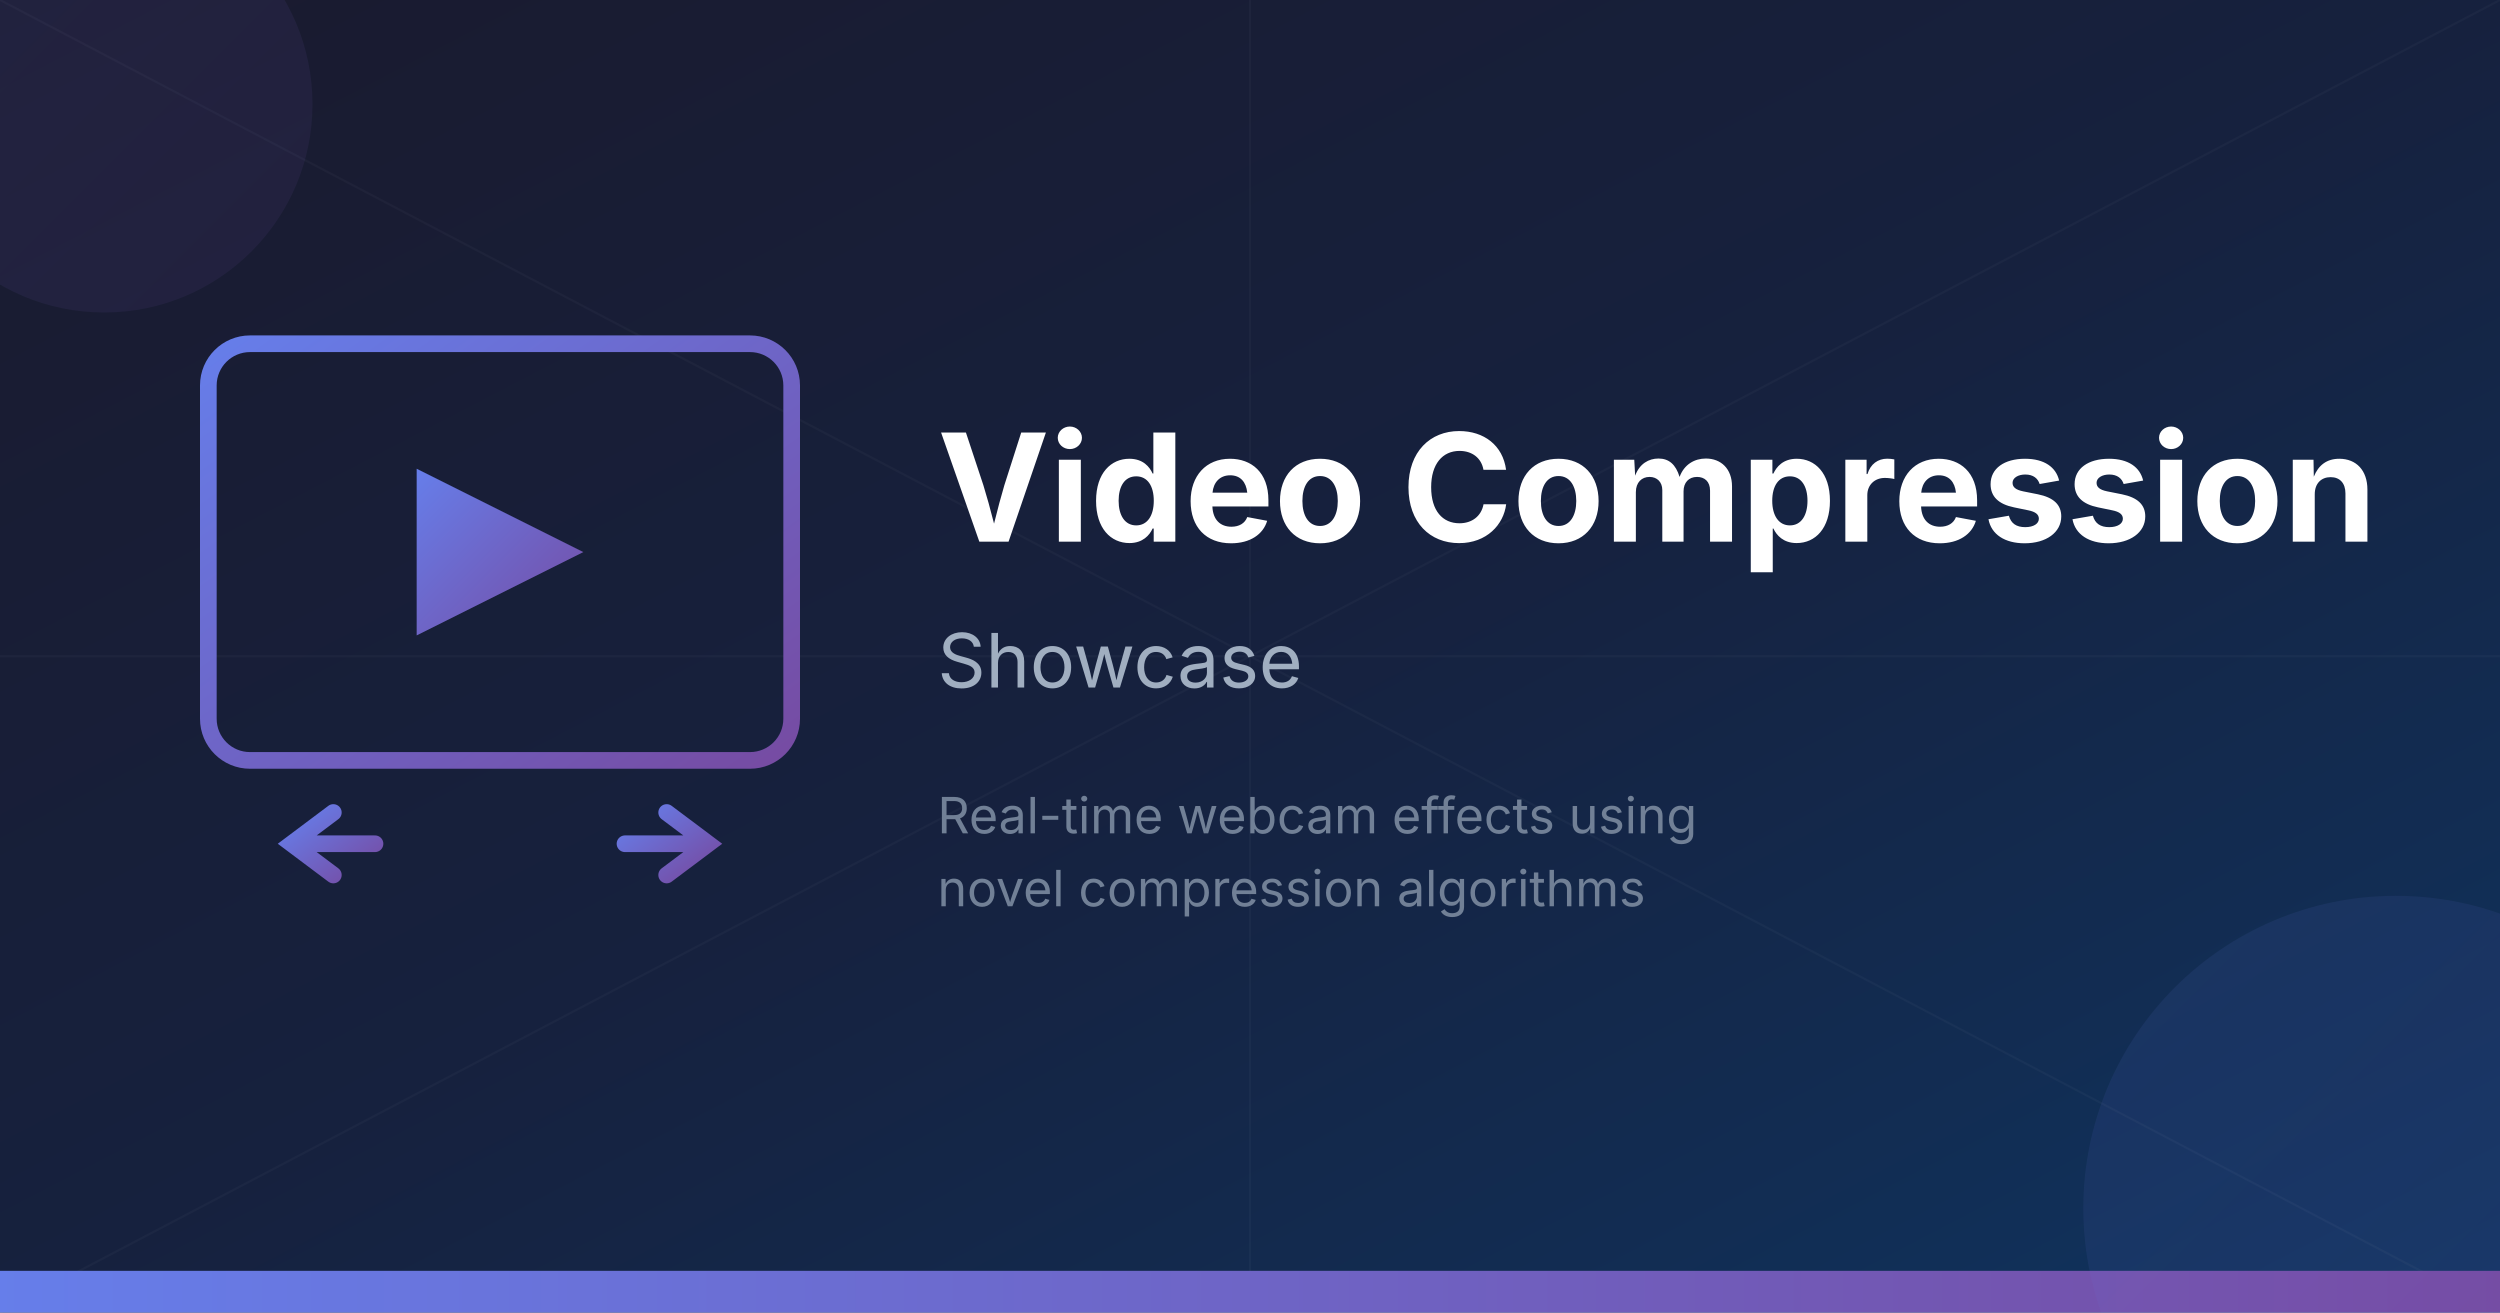
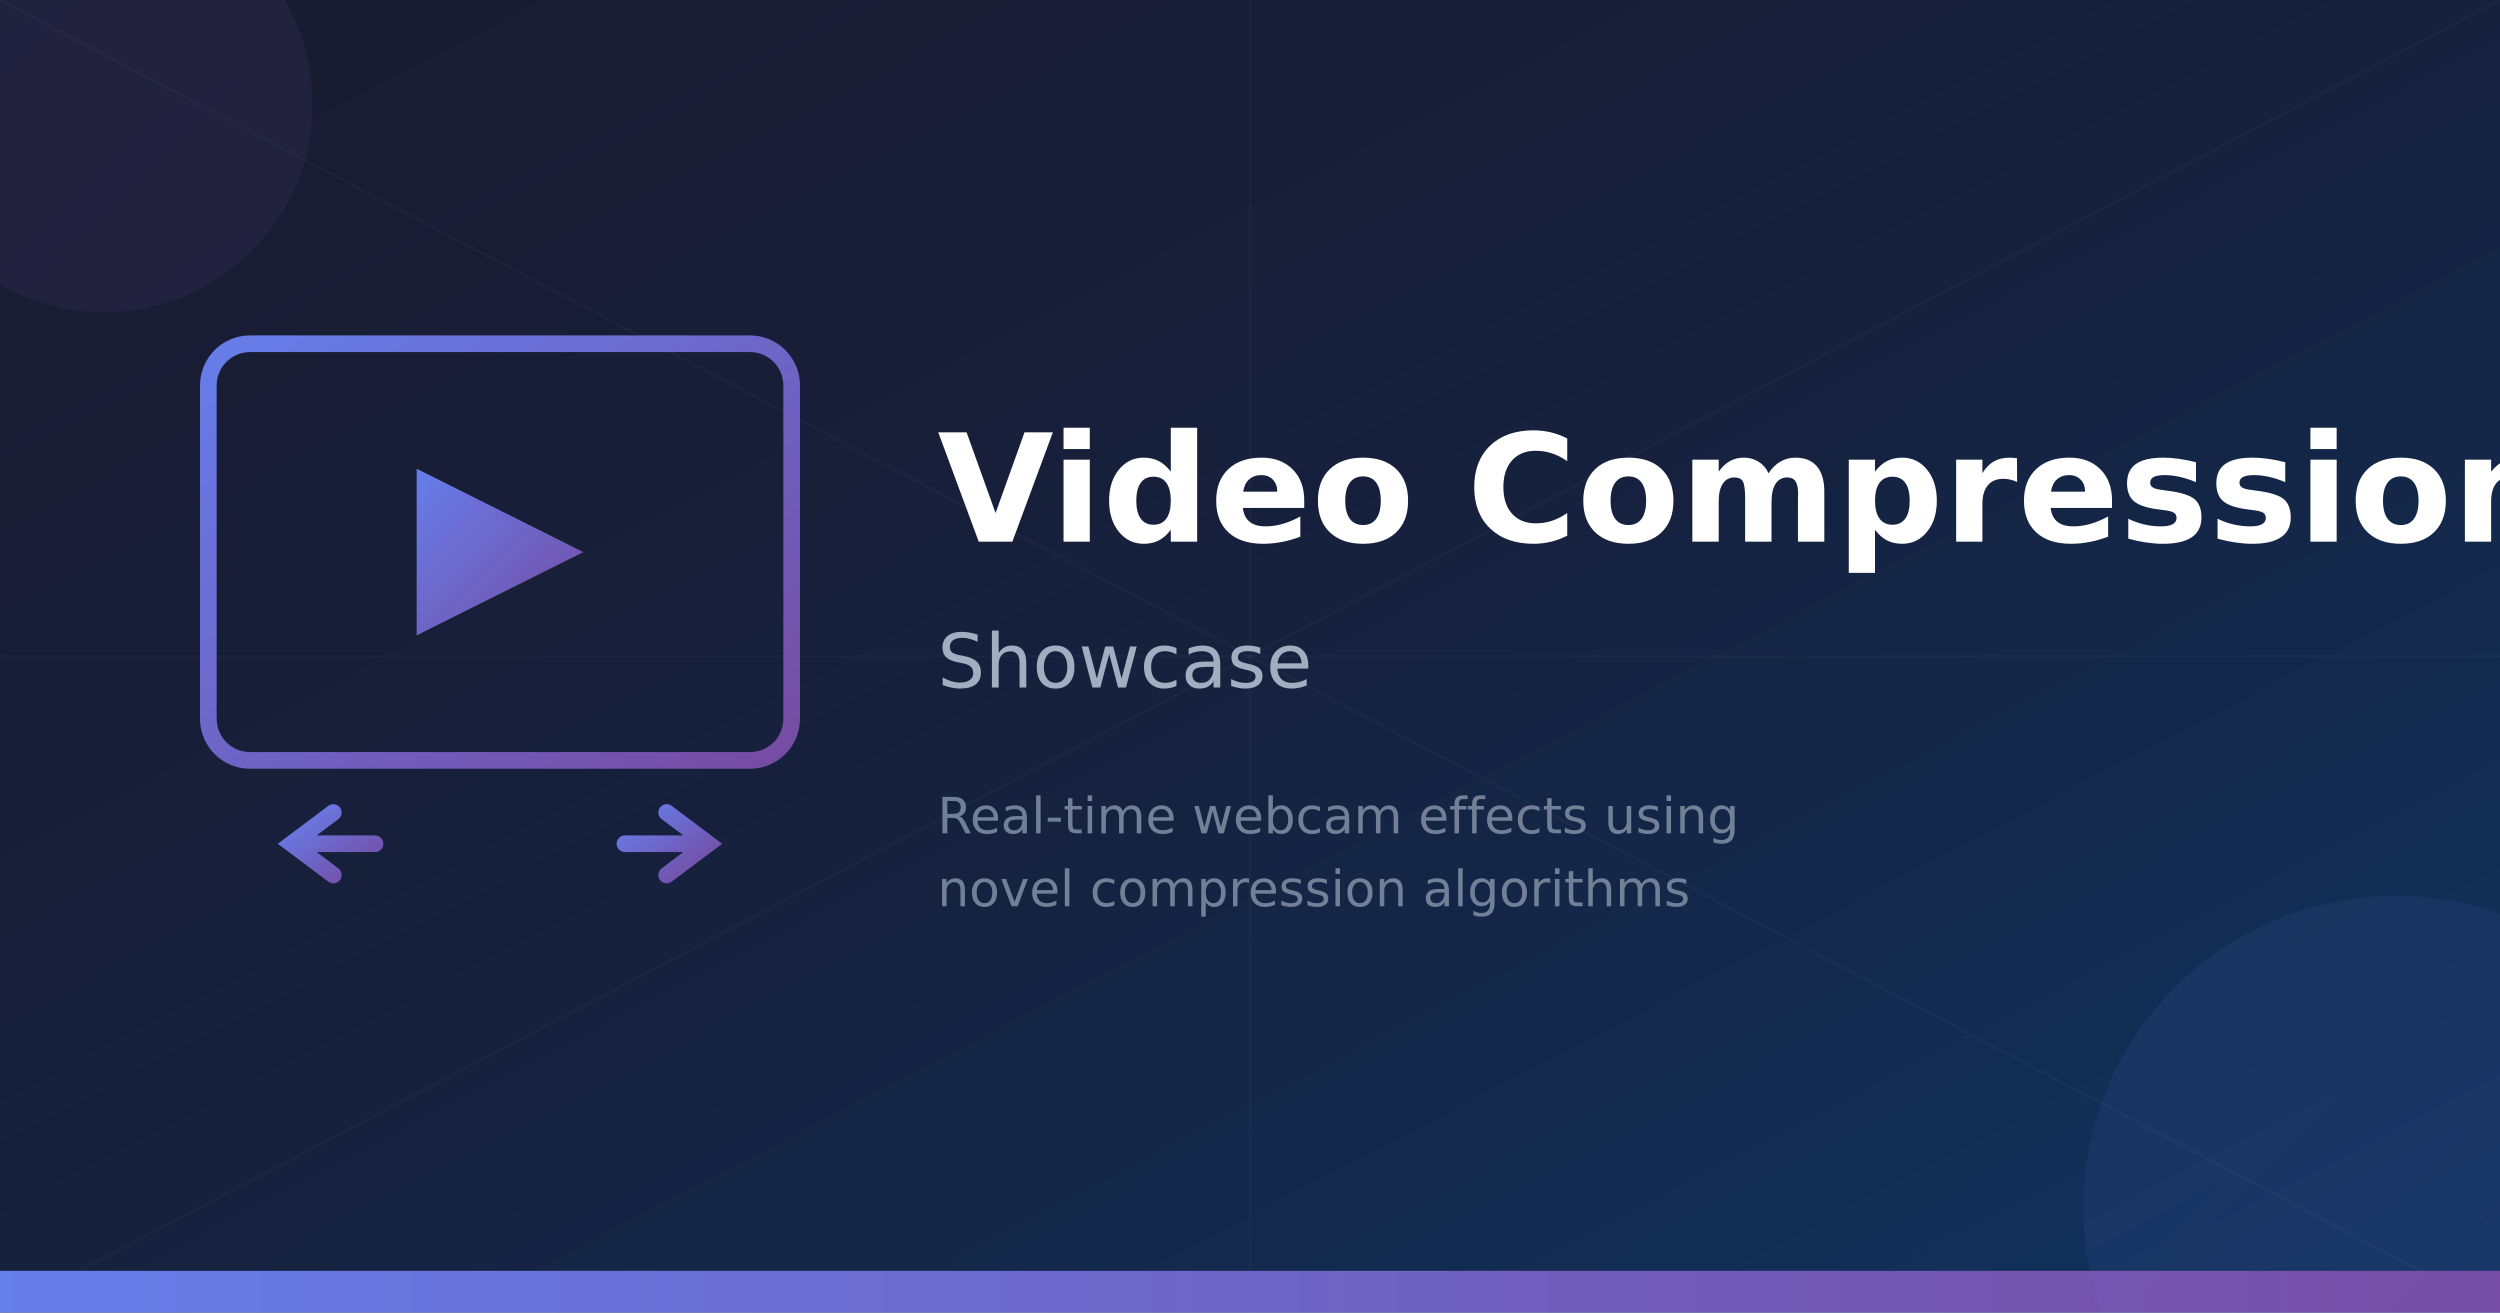
<svg xmlns="http://www.w3.org/2000/svg" viewBox="0 0 1200 630">
  <defs>
    <linearGradient id="bgGrad" x1="0%" y1="0%" x2="100%" y2="100%">
      <stop offset="0%" style="stop-color:#1a1a2e" />
      <stop offset="50%" style="stop-color:#16213e" />
      <stop offset="100%" style="stop-color:#0f3460" />
    </linearGradient>
    <linearGradient id="accentGrad" x1="0%" y1="0%" x2="100%" y2="0%">
      <stop offset="0%" style="stop-color:#667eea" />
      <stop offset="100%" style="stop-color:#764ba2" />
    </linearGradient>
    <linearGradient id="iconGrad" x1="0%" y1="0%" x2="100%" y2="100%">
      <stop offset="0%" style="stop-color:#667eea" />
      <stop offset="100%" style="stop-color:#764ba2" />
    </linearGradient>
  </defs>
  <rect width="1200" height="630" fill="url(#bgGrad)" />
  <g stroke="#ffffff" stroke-opacity="0.03" stroke-width="1">
    <line x1="0" y1="0" x2="1200" y2="630" />
    <line x1="0" y1="630" x2="1200" y2="0" />
    <line x1="600" y1="0" x2="600" y2="630" />
    <line x1="0" y1="315" x2="1200" y2="315" />
  </g>
  <g transform="translate(100, 165)">
    <rect x="0" y="0" width="280" height="200" rx="20" fill="none" stroke="url(#iconGrad)" stroke-width="8" />
    <polygon points="100,60 100,140 180,100" fill="url(#iconGrad)" />
    <g stroke="url(#iconGrad)" stroke-width="8" stroke-linecap="round" fill="none">
      <path d="M40,240 L80,240 M60,225 L40,240 L60,255" />
      <path d="M240,240 L200,240 M220,225 L240,240 L220,255" />
    </g>
  </g>
  <g transform="translate(450, 200)">
-     <text x="0" y="60" font-family="system-ui, -apple-system, sans-serif" font-size="72" font-weight="700" fill="#ffffff">
+     <text x="0" y="60" font-family="DejaVu Sans, Arial, sans-serif" font-size="72" font-weight="700" fill="#ffffff">
      Video Compression
    </text>
-     <text x="0" y="130" font-family="system-ui, -apple-system, sans-serif" font-size="36" font-weight="400" fill="#a0aec0">
+     <text x="0" y="130" font-family="DejaVu Sans, Arial, sans-serif" font-size="36" font-weight="400" fill="#a0aec0">
      Showcase
    </text>
-     <text x="0" y="200" font-family="system-ui, -apple-system, sans-serif" font-size="24" fill="#718096">
+     <text x="0" y="200" font-family="DejaVu Sans, Arial, sans-serif" font-size="24" fill="#718096">
      Real-time webcam effects using
    </text>
-     <text x="0" y="235" font-family="system-ui, -apple-system, sans-serif" font-size="24" fill="#718096">
+     <text x="0" y="235" font-family="DejaVu Sans, Arial, sans-serif" font-size="24" fill="#718096">
      novel compression algorithms
    </text>
  </g>
  <rect x="0" y="610" width="1200" height="20" fill="url(#accentGrad)" />
  <circle cx="50" cy="50" r="100" fill="url(#iconGrad)" opacity="0.1" />
  <circle cx="1150" cy="580" r="150" fill="url(#iconGrad)" opacity="0.1" />
</svg>
